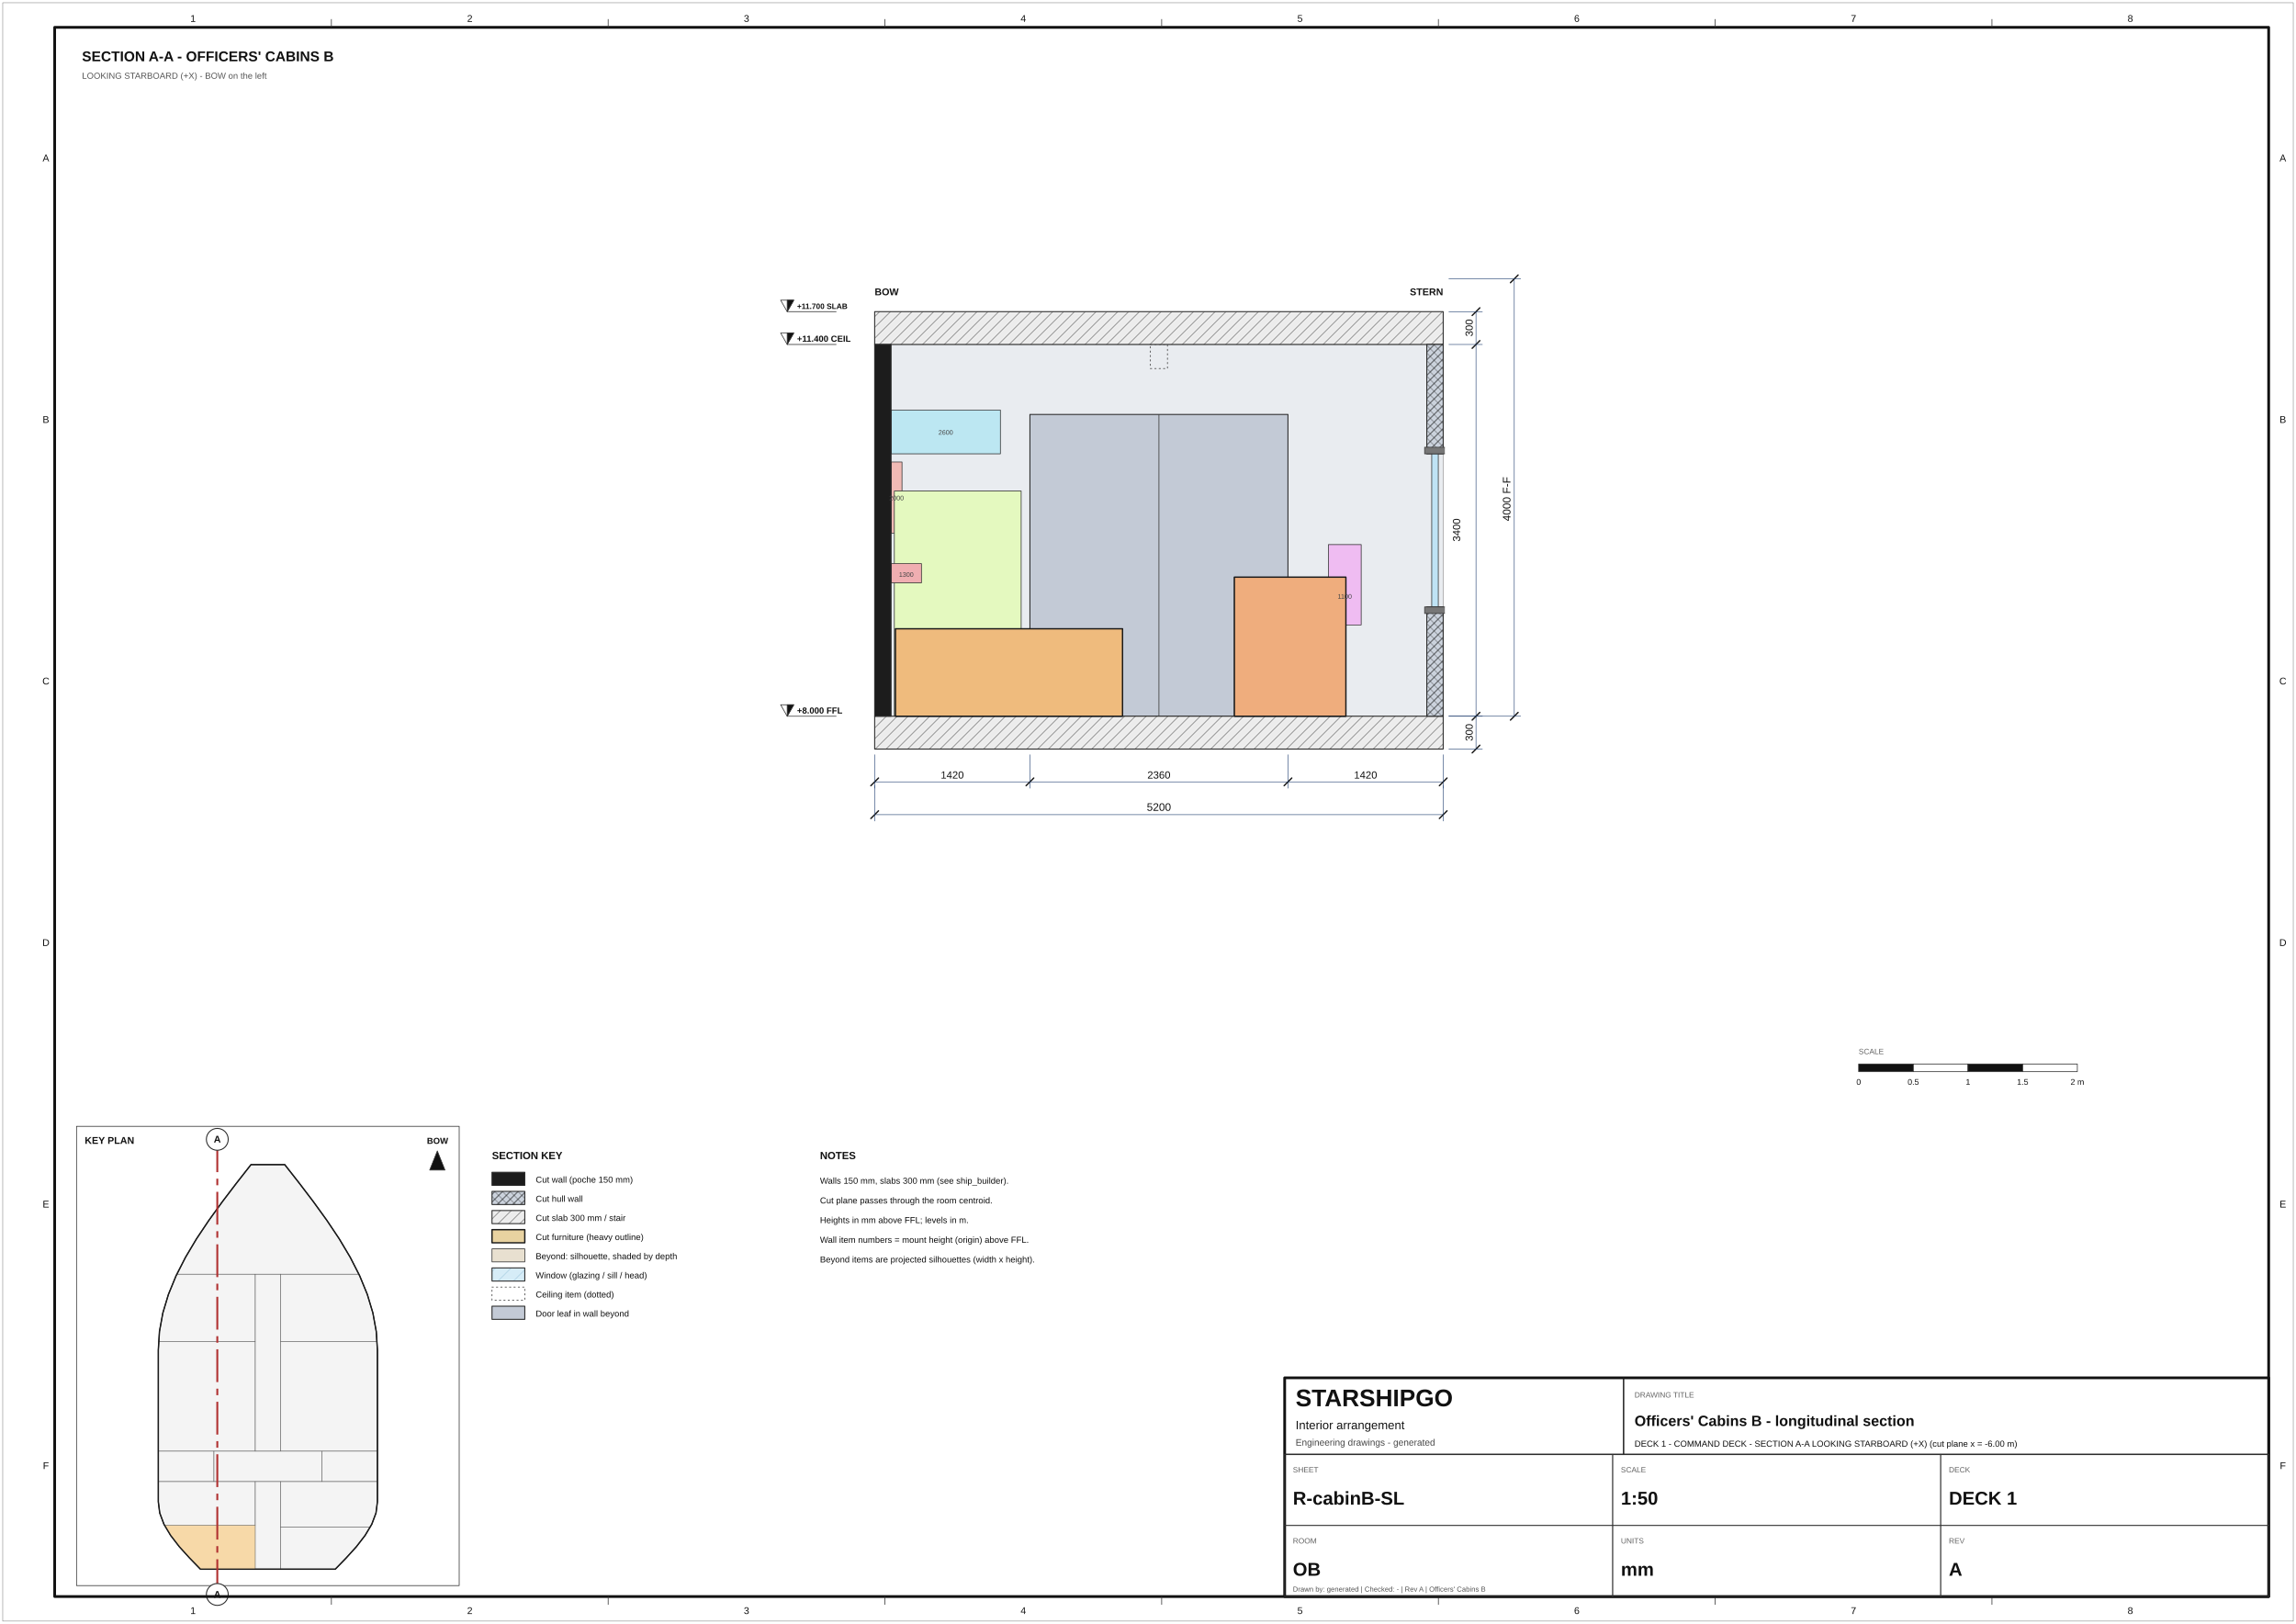
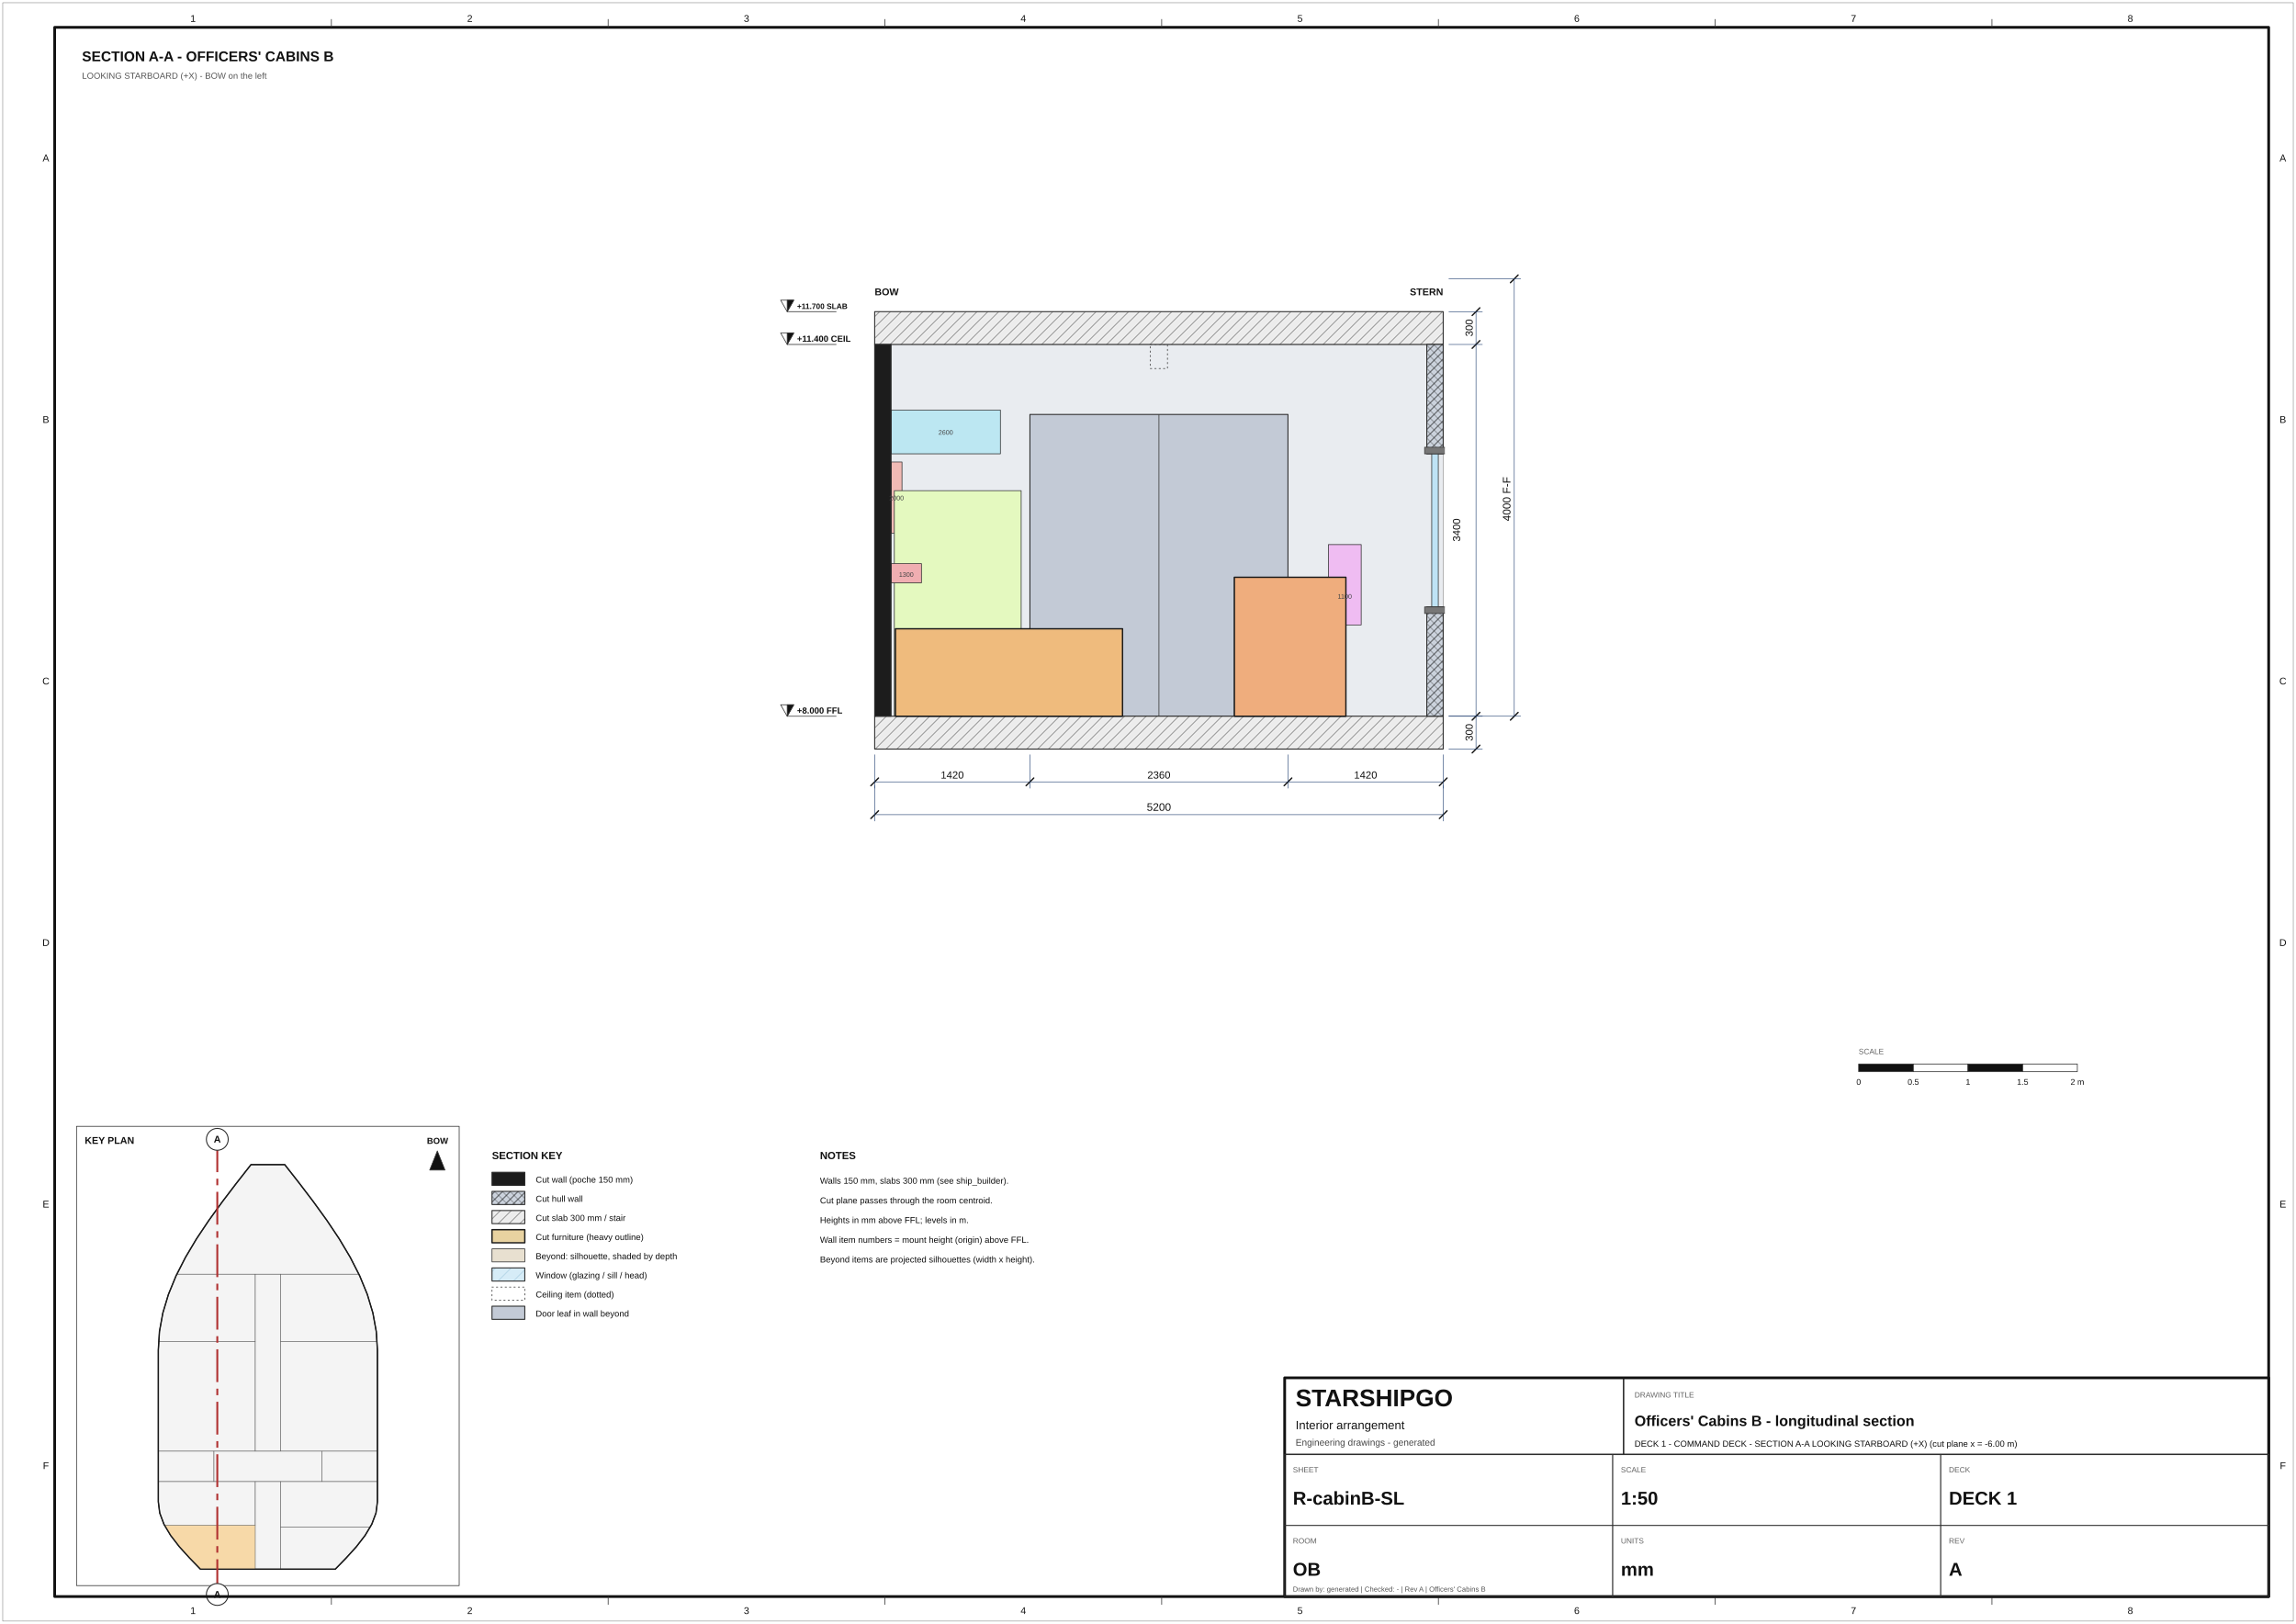
<svg xmlns="http://www.w3.org/2000/svg" width="420mm" height="297mm" viewBox="0 0 420 297">
  <style>
.t{font-family:Arial, Helvetica, 'DejaVu Sans', sans-serif;fill:#111}
.b{font-weight:bold}.i{font-style:italic}
.h{stroke:#111;stroke-width:.5;stroke-linejoin:round;stroke-linecap:round}
.m{stroke:#1a1a1a;stroke-width:.25;stroke-linejoin:round;stroke-linecap:round}
.n{stroke:#2a2a2a;stroke-width:.18;stroke-linejoin:round}
.f{stroke:#333;stroke-width:.13;stroke-linejoin:round}
.x{stroke:#555;stroke-width:.07}
.g{stroke:#9a9a9a;stroke-width:.1}
.gg{stroke:#c4c4c4;stroke-width:.08}
.d{stroke:#1d3c6e;stroke-width:.1}
.dsh{stroke:#222;stroke-width:.18;stroke-dasharray:1.6 .8}
.dot{stroke:#444;stroke-width:.14;stroke-dasharray:.25 .55;stroke-linecap:round}
.hid{stroke:#777;stroke-width:.12;stroke-dasharray:1 .7}
.cl{stroke:#b03030;stroke-width:.12;stroke-dasharray:5 1 1 1}
.cut{stroke:#b03030;stroke-width:.35;stroke-dasharray:6 1.2 1.2 1.2}
.red{stroke:#b03030;stroke-width:.13;stroke-dasharray:1.2 .7}
.none{stroke:none}
.halo{paint-order:stroke;stroke:#fff;stroke-width:.8;stroke-linejoin:round}
</style>
  <defs>
    <pattern id="hSlab" width="1.4" height="1.4" patternUnits="userSpaceOnUse" patternTransform="rotate(45)">
      <rect width="1.4" height="1.4" fill="#ececec" />
      <line x1="0" y1="0" x2="0" y2="1.4" stroke="#222" stroke-width=".13" />
    </pattern>
    <pattern id="hHull" width="1" height="1" patternUnits="userSpaceOnUse" patternTransform="rotate(45)">
      <rect width="1" height="1" fill="#c9d0da" />
      <line x1="0" y1="0" x2="0" y2="1" stroke="#111" stroke-width=".2" />
      <line x1="0" y1="0" x2="1" y2="0" stroke="#111" stroke-width=".1" />
    </pattern>
    <pattern id="hHole" width="1.6" height="1.6" patternUnits="userSpaceOnUse" patternTransform="rotate(-45)">
      <line x1="0" y1="0" x2="0" y2="1.6" stroke="#444" stroke-width=".12" />
    </pattern>
    <pattern id="hZone" width="1.8" height="1.8" patternUnits="userSpaceOnUse" patternTransform="rotate(45)">
      <line x1="0" y1="0" x2="0" y2="1.8" stroke="#d08080" stroke-width=".1" />
    </pattern>
    <pattern id="hPlen" width="1.6" height="1.6" patternUnits="userSpaceOnUse">
      <circle cx=".4" cy=".4" r=".12" fill="#888" />
      <circle cx="1.2" cy="1.2" r=".12" fill="#888" />
    </pattern>
    <pattern id="hGlass" width="2" height="2" patternUnits="userSpaceOnUse" patternTransform="rotate(45)">
      <rect width="2" height="2" fill="#d6ecf7" />
      <line x1="0" y1="0" x2="0" y2="2" stroke="#5a9abb" stroke-width=".08" />
    </pattern>
    <pattern id="hFloor" width="1.2" height="1.2" patternUnits="userSpaceOnUse" patternTransform="rotate(-45)">
      <rect width="1.2" height="1.2" fill="#f2f2f2" />
      <line x1="0" y1="0" x2="0" y2="1.2" stroke="#555" stroke-width=".1" />
    </pattern>
  </defs>
  <rect x="0" y="0" width="420" height="297" fill="#ffffff" />
  <text x="15" y="11.2" font-size="2.6" class="t b">SECTION A-A - OFFICERS' CABINS B</text>
  <text x="15" y="14.4" font-size="1.6" class="t" style="fill:#555">LOOKING STARBOARD (+X)  -  BOW on the left</text>
  <clipPath id="clipA">
    <rect x="159.7" y="56.7" width="104.6" height="80.6" />
  </clipPath>
  <g clip-path="url(#clipA)">
    <polygon points="160,63 264,63 264,131 160,131" class="x" fill="#e9ecf0" />
    <polygon points="188.4,75.8 235.6,75.8 235.6,131 188.4,131" class="n" fill="#c3cad6" />
    <line x1="212" y1="131" x2="212" y2="75.8" class="f" />
    <polygon points="163,75 183,75 183,83 163,83" class="f" fill="#bce7f2" />
    <polygon points="243,99.6 249,99.6 249,114.3 243,114.3" class="f" fill="#efbcf2" />
    <polygon points="167.08,111.04 172.52,111.04 172.52,115.8 167.08,115.8" class="f" fill="#f1b5c8" />
    <polygon points="163,84.5 165,84.5 165,97.5 163,97.5" class="f" fill="#f1bab5" />
    <polygon points="171.86,113.9 173.74,113.9 173.74,115.8 171.86,115.8" class="f" fill="#f1b4e5" />
    <polygon points="168,107.02 171.6,107.02 171.6,115.8 168,115.8" class="f" fill="#f1b3b6" />
-     <polygon points="163.8,111.96 175.8,111.96 175.8,131.02 163.8,131.02" class="f" fill="#ddadf5" />
+     <polygon points="163.8,111.94 175.8,111.94 175.8,131 163.8,131" class="f" fill="#ddadf5" />
    <polygon points="210.44,63 213.56,63 213.56,67.4 210.44,67.4" class="dot" fill="none" />
-     <polygon points="163.6,89.8 186.8,89.8 186.8,131 163.6,131" class="f" fill="#e4f9bf" />
+     <polygon points="163.6,89.74 186.8,89.74 186.8,131 163.6,131" class="f" fill="#e4f9bf" />
    <polygon points="163,103.08 168.56,103.08 168.56,106.6 163,106.6" class="f" fill="#f0aeb1" />
    <polygon points="163.8,115 205.34,115 205.34,131 163.8,131" class="f" fill="#f4d0a6" />
-     <polygon points="225.8,105.56 246.2,105.56 246.2,131 225.8,131" class="f" fill="#f4c7a6" />
+     <polygon points="225.8,105.58 246.2,105.58 246.2,131 225.8,131" class="f" fill="#f4c7a6" />
    <polygon points="160,131 264,131 264,137 160,137" class="n" fill="url(#hSlab)" />
    <polygon points="160,57 264,57 264,63 160,63" class="n" fill="url(#hSlab)" />
    <polygon points="160,63 163,63 163,131 160,131" class="n" fill="#1c1c1c" />
    <polygon points="261,111 264,111 264,131 261,131" class="n" fill="url(#hHull)" />
    <polygon points="261,63 264,63 264,83 261,83" class="n" fill="url(#hHull)" />
    <polygon points="261.9,83 263.1,83 263.1,111 261.9,111" class="f" fill="#bfe3f5" />
    <polygon points="260.6,111 264.4,111 264.4,112.2 260.6,112.2" class="f" fill="#777" />
    <polygon points="260.6,81.8 264.4,81.8 264.4,83 260.6,83" class="f" fill="#777" />
    <polygon points="163.8,115 205.34,115 205.34,131 163.8,131" class="m" fill="#efbb7d" />
-     <polygon points="225.8,105.56 246.2,105.56 246.2,131 225.8,131" class="m" fill="#efad7d" />
+     <polygon points="225.8,105.58 246.2,105.58 246.2,131 225.8,131" class="m" fill="#efad7d" />
  </g>
  <text x="173" y="79.5" font-size="1.2" class="t" text-anchor="middle" style="fill:#444">2600</text>
  <text x="246" y="109.5" font-size="1.2" class="t" text-anchor="middle" style="fill:#444">1100</text>
  <text x="164" y="91.5" font-size="1.2" class="t" text-anchor="middle" style="fill:#444">2000</text>
  <text x="165.78" y="105.5" font-size="1.2" class="t" text-anchor="middle" style="fill:#444">1300</text>
  <text x="160" y="54" font-size="1.8" class="t b">BOW</text>
  <text x="264" y="54" font-size="1.8" class="t b" text-anchor="end">STERN</text>
  <line x1="270" y1="137" x2="270" y2="57" class="d" />
  <line x1="269.3" y1="137.7" x2="270.7" y2="136.3" class="m" />
  <line x1="265" y1="137" x2="271.2" y2="137" class="d" />
  <line x1="269.3" y1="131.7" x2="270.7" y2="130.3" class="m" />
  <line x1="265" y1="131" x2="271.2" y2="131" class="d" />
  <line x1="269.3" y1="63.7" x2="270.7" y2="62.3" class="m" />
  <line x1="265" y1="63" x2="271.2" y2="63" class="d" />
  <line x1="269.3" y1="57.7" x2="270.7" y2="56.3" class="m" />
  <line x1="265" y1="57" x2="271.2" y2="57" class="d" />
  <text x="269.4" y="135.54" font-size="1.9" class="t" transform="rotate(-90 269.4 135.54)">300</text>
  <text x="267.1" y="99.05" font-size="1.9" class="t" transform="rotate(-90 267.1 99.05)">3400</text>
  <text x="269.4" y="61.54" font-size="1.9" class="t" transform="rotate(-90 269.4 61.54)">300</text>
  <line x1="277" y1="51" x2="277" y2="131" class="d" />
  <line x1="276.3" y1="51.7" x2="277.7" y2="50.3" class="m" />
  <line x1="276.3" y1="131.7" x2="277.7" y2="130.3" class="m" />
  <line x1="265" y1="51" x2="278.2" y2="51" class="d" />
  <line x1="265" y1="131" x2="278.2" y2="131" class="d" />
  <text x="276.3" y="95.32" font-size="2" class="t" transform="rotate(-90 276.3 95.32)">4000 F-F</text>
  <line x1="144" y1="131" x2="153" y2="131" class="f" />
  <polygon points="144,131 142.8,128.9 145.2,128.9" class="f" fill="#fff" />
  <polygon points="144,131 145.2,128.9 144,128.9" class="f" fill="#111" />
  <text x="145.8" y="130.5" font-size="1.6" class="t b">+8.000 FFL</text>
  <line x1="144" y1="63" x2="153" y2="63" class="f" />
  <polygon points="144,63 142.8,60.9 145.2,60.9" class="f" fill="#fff" />
  <polygon points="144,63 145.2,60.9 144,60.9" class="f" fill="#111" />
  <text x="145.8" y="62.5" font-size="1.6" class="t b">+11.400 CEIL</text>
  <line x1="144" y1="57" x2="153" y2="57" class="f" />
  <polygon points="144,57 142.8,54.9 145.2,54.9" class="f" fill="#fff" />
  <polygon points="144,57 145.2,54.9 144,54.9" class="f" fill="#111" />
  <text x="145.8" y="56.5" font-size="1.4" class="t b">+11.700 SLAB</text>
  <line x1="160" y1="143" x2="264" y2="143" class="d" />
  <line x1="159.3" y1="143.7" x2="160.7" y2="142.3" class="m" />
  <line x1="160" y1="138" x2="160" y2="144.2" class="d" />
  <line x1="187.7" y1="143.7" x2="189.1" y2="142.3" class="m" />
  <line x1="188.4" y1="138" x2="188.4" y2="144.2" class="d" />
  <line x1="234.9" y1="143.7" x2="236.3" y2="142.3" class="m" />
  <line x1="235.6" y1="138" x2="235.6" y2="144.2" class="d" />
  <line x1="263.3" y1="143.7" x2="264.7" y2="142.3" class="m" />
  <line x1="264" y1="138" x2="264" y2="144.2" class="d" />
  <text x="174.2" y="142.4" font-size="1.9" class="t" text-anchor="middle">1420</text>
  <text x="212" y="142.4" font-size="1.9" class="t" text-anchor="middle">2360</text>
  <text x="249.8" y="142.4" font-size="1.9" class="t" text-anchor="middle">1420</text>
  <line x1="160" y1="149" x2="264" y2="149" class="d" />
  <line x1="159.3" y1="149.7" x2="160.7" y2="148.3" class="m" />
  <line x1="263.3" y1="149.7" x2="264.7" y2="148.3" class="m" />
  <line x1="160" y1="143.6" x2="160" y2="150.2" class="d" />
  <line x1="264" y1="143.6" x2="264" y2="150.2" class="d" />
  <text x="212" y="148.3" font-size="2" class="t" text-anchor="middle">5200</text>
  <text x="340" y="192.8" font-size="1.4" class="t" style="fill:#666">SCALE</text>
  <rect x="340" y="194.6" width="10" height="1.4" class="f" fill="#111" />
  <rect x="350" y="194.6" width="10" height="1.4" class="f" fill="#fff" />
  <rect x="360" y="194.6" width="10" height="1.4" class="f" fill="#111" />
  <rect x="370" y="194.6" width="10" height="1.4" class="f" fill="#fff" />
  <text x="340" y="198.4" font-size="1.5" class="t" text-anchor="middle">0</text>
  <text x="350" y="198.4" font-size="1.5" class="t" text-anchor="middle">0.5</text>
  <text x="360" y="198.4" font-size="1.5" class="t" text-anchor="middle">1</text>
  <text x="370" y="198.4" font-size="1.5" class="t" text-anchor="middle">1.5</text>
  <text x="380" y="198.4" font-size="1.5" class="t" text-anchor="middle">2 m</text>
  <rect x="14" y="206" width="70" height="84" class="f" fill="none" />
  <text x="15.5" y="209.2" font-size="1.8" class="t b">KEY PLAN</text>
  <polygon points="52.08,213 54.74,216.39 57.32,219.78 59.78,223.18 62.05,226.57 64.07,229.96 65.8,233.35 67.19,236.74 68.21,240.13 68.83,243.53 69.04,246.92 69.04,274.67 68.78,276.72 68.01,278.78 66.78,280.83 65.19,282.89 63.33,284.94 61.33,287 36.67,287 34.67,284.94 32.81,282.89 31.22,280.83 29.99,278.78 29.22,276.72 28.96,274.67 28.96,246.92 29.17,243.53 29.79,240.13 30.81,236.74 32.2,233.35 33.93,229.96 35.95,226.57 38.22,223.18 40.68,219.78 43.26,216.39 45.92,213" class="n" fill="#f4f4f4" />
  <polygon points="46.69,233.04 51.31,233.04 51.31,265.42 46.69,265.42" class="x" fill="none" />
  <polygon points="46.69,270.97 51.31,270.97 51.31,287 46.69,287" class="x" fill="none" />
  <polygon points="39.13,265.42 58.87,265.42 58.87,270.97 39.13,270.97" class="x" fill="none" />
  <polygon points="28.96,265.42 39.13,265.42 39.13,270.97 28.96,270.97" class="x" fill="none" />
  <polygon points="58.87,265.42 69.04,265.42 69.04,270.97 58.87,270.97" class="x" fill="none" />
  <polygon points="33.93,229.96 35.95,226.57 38.22,223.18 40.68,219.78 43.26,216.39 45.92,213 52.08,213 54.74,216.39 57.32,219.78 59.78,223.18 62.05,226.57 64.07,229.96 65.65,233.04 32.35,233.04" class="x" fill="none" />
  <polygon points="29.17,243.53 29.79,240.13 30.81,236.74 32.2,233.35 32.35,233.04 46.69,233.04 46.69,245.38 29.05,245.38" class="x" fill="none" />
  <polygon points="28.96,246.92 29.05,245.38 46.69,245.38 46.69,265.42 28.96,265.42" class="x" fill="none" />
  <polygon points="51.31,233.04 65.65,233.04 65.8,233.35 67.19,236.74 68.21,240.13 68.83,243.53 68.95,245.38 51.31,245.38" class="x" fill="none" />
  <polygon points="51.31,245.38 68.95,245.38 69.04,246.92 69.04,265.42 51.31,265.42" class="x" fill="none" />
  <polygon points="29.99,278.78 29.22,276.72 28.96,274.67 28.96,270.97 46.69,270.97 46.69,278.98 30.11,278.98" class="x" fill="none" />
  <polygon points="34.67,284.94 32.81,282.89 31.22,280.83 30.11,278.98 46.69,278.98 46.69,287 36.67,287" class="x" fill="#f7d9a8" />
  <polygon points="51.31,270.97 69.04,270.97 69.04,274.67 68.78,276.72 68.01,278.78 67.7,279.29 51.31,279.29" class="x" fill="none" />
  <polygon points="51.31,279.29 67.7,279.29 66.78,280.83 65.19,282.89 63.33,284.94 61.33,287 51.31,287" class="x" fill="none" />
  <polygon points="52.08,213 54.74,216.39 57.32,219.78 59.78,223.18 62.05,226.57 64.07,229.96 65.8,233.35 67.19,236.74 68.21,240.13 68.83,243.53 69.04,246.92 69.04,274.67 68.78,276.72 68.01,278.78 66.78,280.83 65.19,282.89 63.33,284.94 61.33,287 36.67,287 34.67,284.94 32.81,282.89 31.22,280.83 29.99,278.78 29.22,276.72 28.96,274.67 28.96,246.92 29.17,243.53 29.79,240.13 30.81,236.74 32.2,233.35 33.93,229.96 35.95,226.57 38.22,223.18 40.68,219.78 43.26,216.39 45.92,213" class="m" fill="none" />
  <line x1="39.75" y1="208.38" x2="39.75" y2="291.62" class="cut" />
  <circle cx="39.75" cy="208.38" r="2" class="n" fill="#fff" />
  <text x="39.75" y="208.97" font-size="1.8" class="t b" text-anchor="middle">A</text>
  <circle cx="39.75" cy="291.62" r="2" class="n" fill="#fff" />
  <text x="39.75" y="292.23" font-size="1.8" class="t b" text-anchor="middle">A</text>
  <text x="82" y="209.2" font-size="1.6" class="t b" text-anchor="end">BOW</text>
  <polygon points="80,210.5 81.4,214 78.6,214" class="f" fill="#111" />
  <text x="90" y="212" font-size="1.9" class="t b">SECTION KEY</text>
  <rect x="90" y="214.4" width="6" height="2.4" class="n" fill="#1c1c1c" />
  <text x="98" y="216.3" font-size="1.6" class="t">Cut wall (poche 150 mm)</text>
  <rect x="90" y="217.9" width="6" height="2.4" class="n" fill="url(#hHull)" />
  <text x="98" y="219.8" font-size="1.6" class="t">Cut hull wall</text>
  <rect x="90" y="221.4" width="6" height="2.4" class="n" fill="url(#hSlab)" />
  <text x="98" y="223.3" font-size="1.6" class="t">Cut slab 300 mm / stair</text>
  <rect x="90" y="224.9" width="6" height="2.4" class="m" fill="#e8d2a0" />
  <text x="98" y="226.8" font-size="1.6" class="t">Cut furniture (heavy outline)</text>
  <rect x="90" y="228.4" width="6" height="2.4" class="f" fill="#e8e0d0" />
  <text x="98" y="230.3" font-size="1.6" class="t">Beyond: silhouette, shaded by depth</text>
  <rect x="90" y="231.9" width="6" height="2.4" class="n" fill="url(#hGlass)" />
  <text x="98" y="233.8" font-size="1.6" class="t">Window (glazing / sill / head)</text>
  <rect x="90" y="235.4" width="6" height="2.4" class="dot" fill="none" />
  <text x="98" y="237.3" font-size="1.6" class="t">Ceiling item (dotted)</text>
  <rect x="90" y="238.9" width="6" height="2.4" class="n" fill="#c3cad6" />
  <text x="98" y="240.8" font-size="1.6" class="t">Door leaf in wall beyond</text>
  <text x="150" y="212" font-size="1.9" class="t b">NOTES</text>
  <text x="150" y="216.5" font-size="1.6" class="t">Walls 150 mm, slabs 300 mm (see ship_builder).</text>
  <text x="150" y="220.1" font-size="1.6" class="t">Cut plane passes through the room centroid.</text>
  <text x="150" y="223.7" font-size="1.6" class="t">Heights in mm above FFL; levels in m.</text>
  <text x="150" y="227.3" font-size="1.6" class="t">Wall item numbers = mount height (origin) above FFL.</text>
  <text x="150" y="230.9" font-size="1.6" class="t">Beyond items are projected silhouettes (width x height).</text>
  <rect x="0.5" y="0.5" width="419" height="296" class="x" fill="none" />
  <rect x="10" y="5" width="405" height="287" class="h" fill="none" />
  <text x="35.31" y="4" font-size="1.8" class="t" text-anchor="middle">1</text>
  <text x="35.31" y="295.2" font-size="1.8" class="t" text-anchor="middle">1</text>
  <text x="85.94" y="4" font-size="1.8" class="t" text-anchor="middle">2</text>
  <text x="85.94" y="295.2" font-size="1.8" class="t" text-anchor="middle">2</text>
  <line x1="60.62" y1="3.5" x2="60.62" y2="5" class="f" />
  <line x1="60.62" y1="292" x2="60.62" y2="293.5" class="f" />
  <text x="136.56" y="4" font-size="1.8" class="t" text-anchor="middle">3</text>
  <text x="136.56" y="295.2" font-size="1.8" class="t" text-anchor="middle">3</text>
  <line x1="111.25" y1="3.5" x2="111.25" y2="5" class="f" />
  <line x1="111.25" y1="292" x2="111.25" y2="293.5" class="f" />
  <text x="187.19" y="4" font-size="1.8" class="t" text-anchor="middle">4</text>
  <text x="187.19" y="295.2" font-size="1.8" class="t" text-anchor="middle">4</text>
  <line x1="161.88" y1="3.5" x2="161.88" y2="5" class="f" />
  <line x1="161.88" y1="292" x2="161.88" y2="293.5" class="f" />
  <text x="237.81" y="4" font-size="1.8" class="t" text-anchor="middle">5</text>
  <text x="237.81" y="295.2" font-size="1.8" class="t" text-anchor="middle">5</text>
  <line x1="212.5" y1="3.5" x2="212.5" y2="5" class="f" />
  <line x1="212.5" y1="292" x2="212.5" y2="293.5" class="f" />
  <text x="288.44" y="4" font-size="1.8" class="t" text-anchor="middle">6</text>
  <text x="288.44" y="295.2" font-size="1.8" class="t" text-anchor="middle">6</text>
  <line x1="263.12" y1="3.5" x2="263.12" y2="5" class="f" />
  <line x1="263.12" y1="292" x2="263.12" y2="293.5" class="f" />
  <text x="339.06" y="4" font-size="1.8" class="t" text-anchor="middle">7</text>
  <text x="339.06" y="295.2" font-size="1.8" class="t" text-anchor="middle">7</text>
  <line x1="313.75" y1="3.5" x2="313.75" y2="5" class="f" />
  <line x1="313.75" y1="292" x2="313.75" y2="293.5" class="f" />
  <text x="389.69" y="4" font-size="1.8" class="t" text-anchor="middle">8</text>
  <text x="389.69" y="295.2" font-size="1.8" class="t" text-anchor="middle">8</text>
  <line x1="364.38" y1="3.5" x2="364.38" y2="5" class="f" />
  <line x1="364.38" y1="292" x2="364.38" y2="293.5" class="f" />
  <text x="8.4" y="29.52" font-size="1.8" class="t" text-anchor="middle">A</text>
  <text x="417.6" y="29.52" font-size="1.8" class="t" text-anchor="middle">A</text>
  <text x="8.4" y="77.35" font-size="1.8" class="t" text-anchor="middle">B</text>
  <text x="417.6" y="77.35" font-size="1.8" class="t" text-anchor="middle">B</text>
  <text x="8.4" y="125.18" font-size="1.8" class="t" text-anchor="middle">C</text>
  <text x="417.6" y="125.18" font-size="1.8" class="t" text-anchor="middle">C</text>
  <text x="8.4" y="173.02" font-size="1.8" class="t" text-anchor="middle">D</text>
  <text x="417.6" y="173.02" font-size="1.8" class="t" text-anchor="middle">D</text>
  <text x="8.4" y="220.85" font-size="1.8" class="t" text-anchor="middle">E</text>
  <text x="417.6" y="220.85" font-size="1.8" class="t" text-anchor="middle">E</text>
  <text x="8.4" y="268.68" font-size="1.8" class="t" text-anchor="middle">F</text>
  <text x="417.6" y="268.68" font-size="1.8" class="t" text-anchor="middle">F</text>
  <rect x="235" y="252" width="180" height="40" class="h" fill="#ffffff" />
  <line x1="235" y1="266" x2="415" y2="266" class="m" />
  <line x1="297" y1="252" x2="297" y2="266" class="m" />
  <text x="237" y="257.2" font-size="4.4" class="t b">STARSHIPGO</text>
  <text x="237" y="261.4" font-size="2.2" class="t">Interior arrangement</text>
  <text x="237" y="264.4" font-size="1.7" class="t" style="fill:#444">Engineering drawings - generated</text>
  <text x="299" y="255.6" font-size="1.4" class="t" style="fill:#666">DRAWING TITLE</text>
  <text x="299" y="260.8" font-size="2.7" class="t b">Officers' Cabins B - longitudinal section</text>
  <text x="299" y="264.6" font-size="1.6" class="t">DECK 1 - COMMAND DECK  -  SECTION A-A LOOKING STARBOARD (+X)  (cut plane x = -6.00 m)</text>
  <rect x="235" y="266" width="60" height="13" class="f" fill="none" />
  <text x="236.5" y="269.3" font-size="1.4" class="t" style="fill:#666">SHEET</text>
  <text x="236.5" y="275.2" font-size="3.4" class="t b">R-cabinB-SL</text>
  <rect x="295" y="266" width="60" height="13" class="f" fill="none" />
  <text x="296.5" y="269.3" font-size="1.4" class="t" style="fill:#666">SCALE</text>
  <text x="296.5" y="275.2" font-size="3.4" class="t b">1:50</text>
  <rect x="355" y="266" width="60" height="13" class="f" fill="none" />
  <text x="356.5" y="269.3" font-size="1.4" class="t" style="fill:#666">DECK</text>
  <text x="356.5" y="275.2" font-size="3.4" class="t b">DECK 1</text>
  <rect x="235" y="279" width="60" height="13" class="f" fill="none" />
  <text x="236.5" y="282.3" font-size="1.4" class="t" style="fill:#666">ROOM</text>
  <text x="236.5" y="288.2" font-size="3.4" class="t b">OB</text>
  <rect x="295" y="279" width="60" height="13" class="f" fill="none" />
  <text x="296.5" y="282.3" font-size="1.4" class="t" style="fill:#666">UNITS</text>
  <text x="296.5" y="288.2" font-size="3.4" class="t b">mm</text>
  <rect x="355" y="279" width="60" height="13" class="f" fill="none" />
  <text x="356.5" y="282.3" font-size="1.4" class="t" style="fill:#666">REV</text>
  <text x="356.5" y="288.2" font-size="3.4" class="t b">A</text>
  <text x="236.5" y="291.1" font-size="1.3" class="t" style="fill:#555">Drawn by: generated   |   Checked: -   |   Rev A   |   Officers' Cabins B</text>
</svg>
